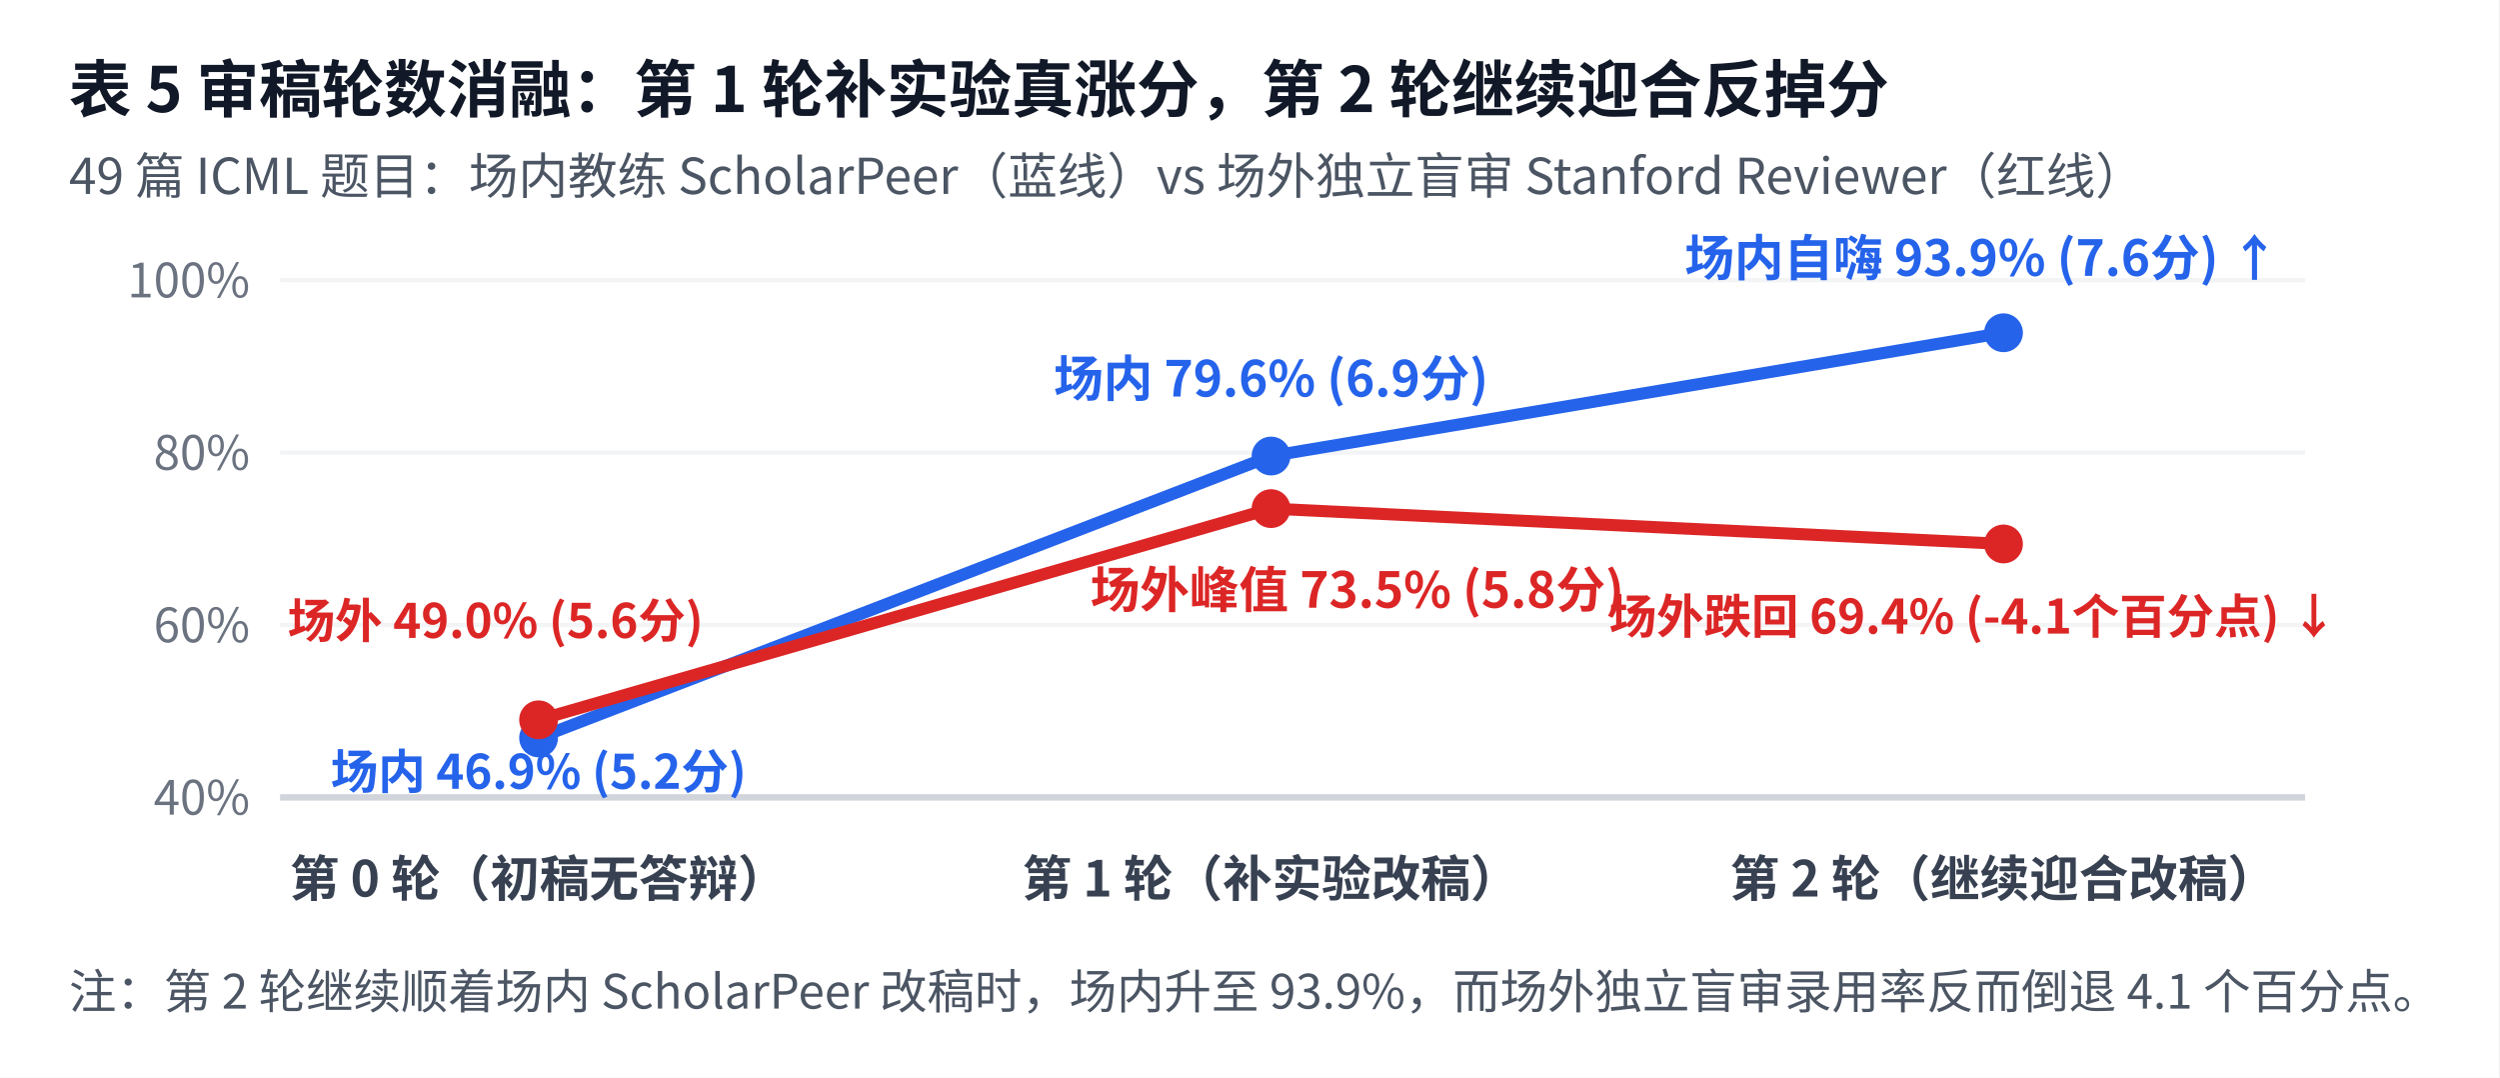
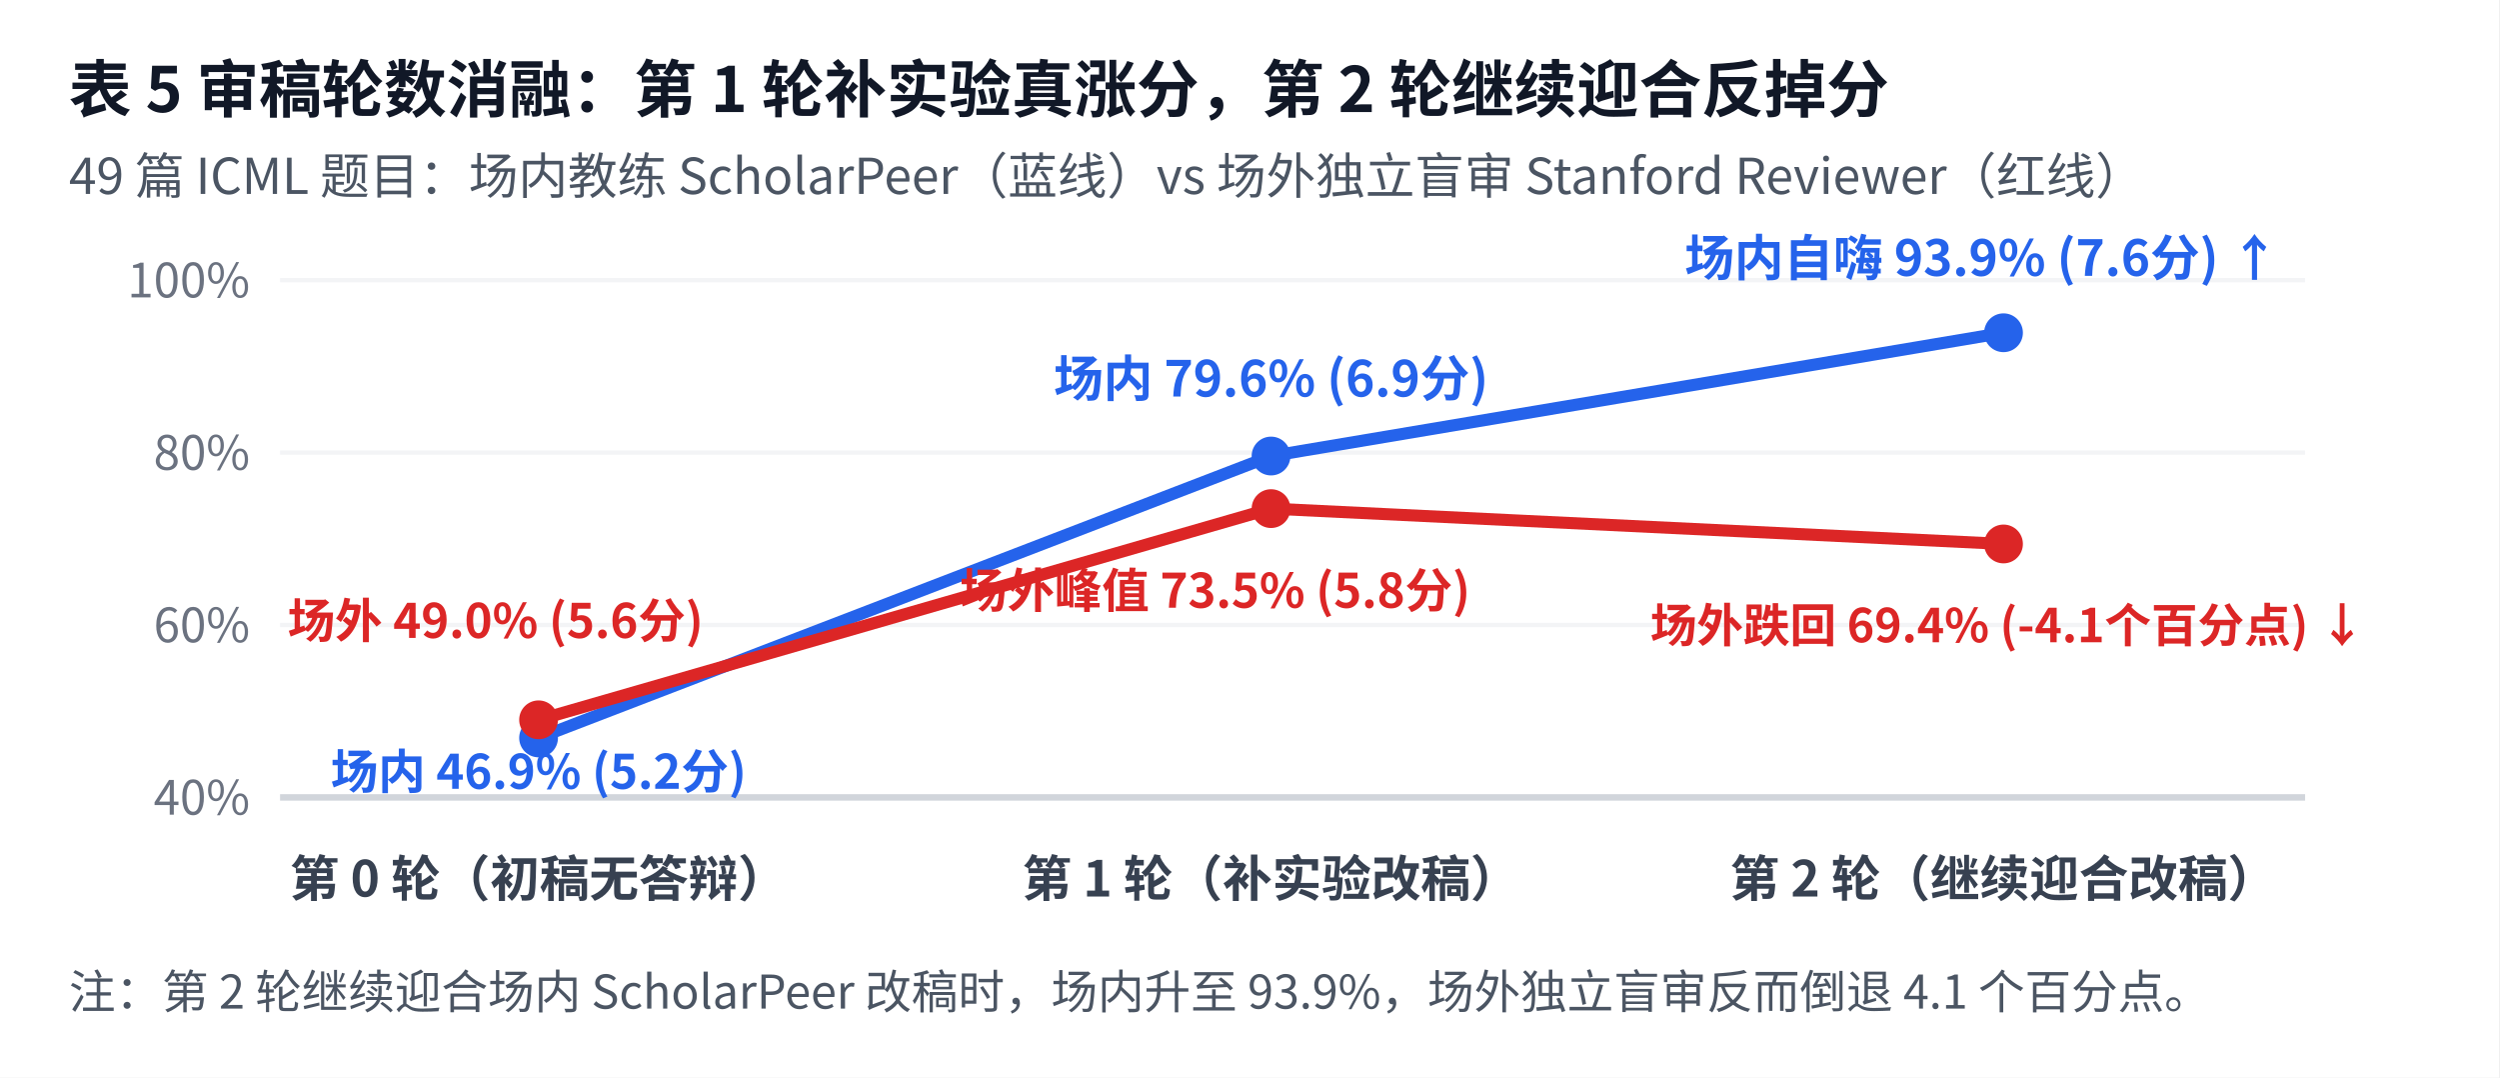
<svg xmlns="http://www.w3.org/2000/svg" viewBox="0 0 580 250" width="100%" height="100%" font-family="'WenQuanYi Micro Hei', 'Noto Sans CJK SC', 'Microsoft YaHei', sans-serif">
  <rect width="580" height="250" fill="#ffffff" />
  <text x="16" y="26" font-size="14.5" font-weight="bold" fill="#111827">表 5 审稿轮数消融：第 1 轮补实验真涨分，第 2 轮继续迎合反掉分</text>
  <text x="16" y="45" font-size="11.5" fill="#4b5563">49 篇 ICML 题目：场内教练 ScholarPeer（蓝线）vs 场外独立盲审 Stanford Reviewer（红线）</text>
  <line x1="65" y1="65" x2="535" y2="65" stroke="#f3f4f6" stroke-width="1" />
  <text x="58" y="69" font-size="11" fill="#6b7280" text-anchor="end">100%</text>
  <line x1="65" y1="105" x2="535" y2="105" stroke="#f3f4f6" stroke-width="1" />
  <text x="58" y="109" font-size="11" fill="#6b7280" text-anchor="end">80%</text>
  <line x1="65" y1="145" x2="535" y2="145" stroke="#f3f4f6" stroke-width="1" />
  <text x="58" y="149" font-size="11" fill="#6b7280" text-anchor="end">60%</text>
  <line x1="65" y1="185" x2="535" y2="185" stroke="#d1d5db" stroke-width="1.5" />
  <text x="58" y="189" font-size="11" fill="#6b7280" text-anchor="end">40%</text>
  <text x="125" y="208" font-size="11.5" font-weight="bold" fill="#374151" text-anchor="middle">第 0 轮（初稿无答辩）</text>
  <text x="295" y="208" font-size="11.5" font-weight="bold" fill="#374151" text-anchor="middle">第 1 轮（补实验改稿）</text>
  <text x="465" y="208" font-size="11.5" font-weight="bold" fill="#374151" text-anchor="middle">第 2 轮（继续迎合改稿）</text>
  <polyline points="125,171.2 295,105.8 465,77.2" fill="none" stroke="#2563eb" stroke-width="2.8" />
  <circle cx="125" cy="171.2" r="4.5" fill="#2563eb" />
  <circle cx="295" cy="105.8" r="4.5" fill="#2563eb" />
  <circle cx="465" cy="77.2" r="4.5" fill="#2563eb" />
  <text x="125" y="183" font-size="11" font-weight="bold" fill="#2563eb" text-anchor="middle">场内 46.9% (5.2分)</text>
  <text x="295" y="92" font-size="11.5" font-weight="bold" fill="#2563eb" text-anchor="middle">场内 79.6% (6.9分)</text>
  <text x="460" y="64" font-size="11.5" font-weight="bold" fill="#2563eb" text-anchor="middle">场内自嗨 93.9% (7.6分) ↑</text>
  <polyline points="125,167.0 295,118.0 465,126.2" fill="none" stroke="#dc2626" stroke-width="2.8" />
  <circle cx="125" cy="167.0" r="4.5" fill="#dc2626" />
  <circle cx="295" cy="118.0" r="4.5" fill="#dc2626" />
  <circle cx="465" cy="126.2" r="4.5" fill="#dc2626" />
  <text x="115" y="148" font-size="11" font-weight="bold" fill="#dc2626" text-anchor="middle">场外 49.0% (5.6分)</text>
-   <text x="315" y="141" font-size="11.5" font-weight="bold" fill="#dc2626" text-anchor="middle">场外峰值 73.5% (5.8分)</text>
-   <text x="458" y="147" font-size="11" font-weight="bold" fill="#dc2626" text-anchor="middle">场外跌回 69.4% (-4.1个百分点) ↓</text>
-   <text x="16" y="234" font-size="11" fill="#4b5563">注：第 2 轮继续顺着场内 ScholarPeer 改稿时，场内升至 93.9%，而场外独立盲审录用率反而倒退 4.1 个百分点。</text>
+   <text x="282" y="141" font-size="11" font-weight="bold" fill="#dc2626" text-anchor="middle">场外峰值 73.5% (5.8分)</text>
+   <text x="466" y="149" font-size="10.8" font-weight="bold" fill="#dc2626" text-anchor="middle">场外跌回 69.4% (-4.1个百分点) ↓</text>
+   <text x="16" y="234" font-size="10.8" fill="#4b5563">注：第 2 轮继续迎合场内 ScholarPeer 改稿时，场内升至 93.9%，场外独立盲审反而倒退 4.1 个百分点。</text>
</svg>
